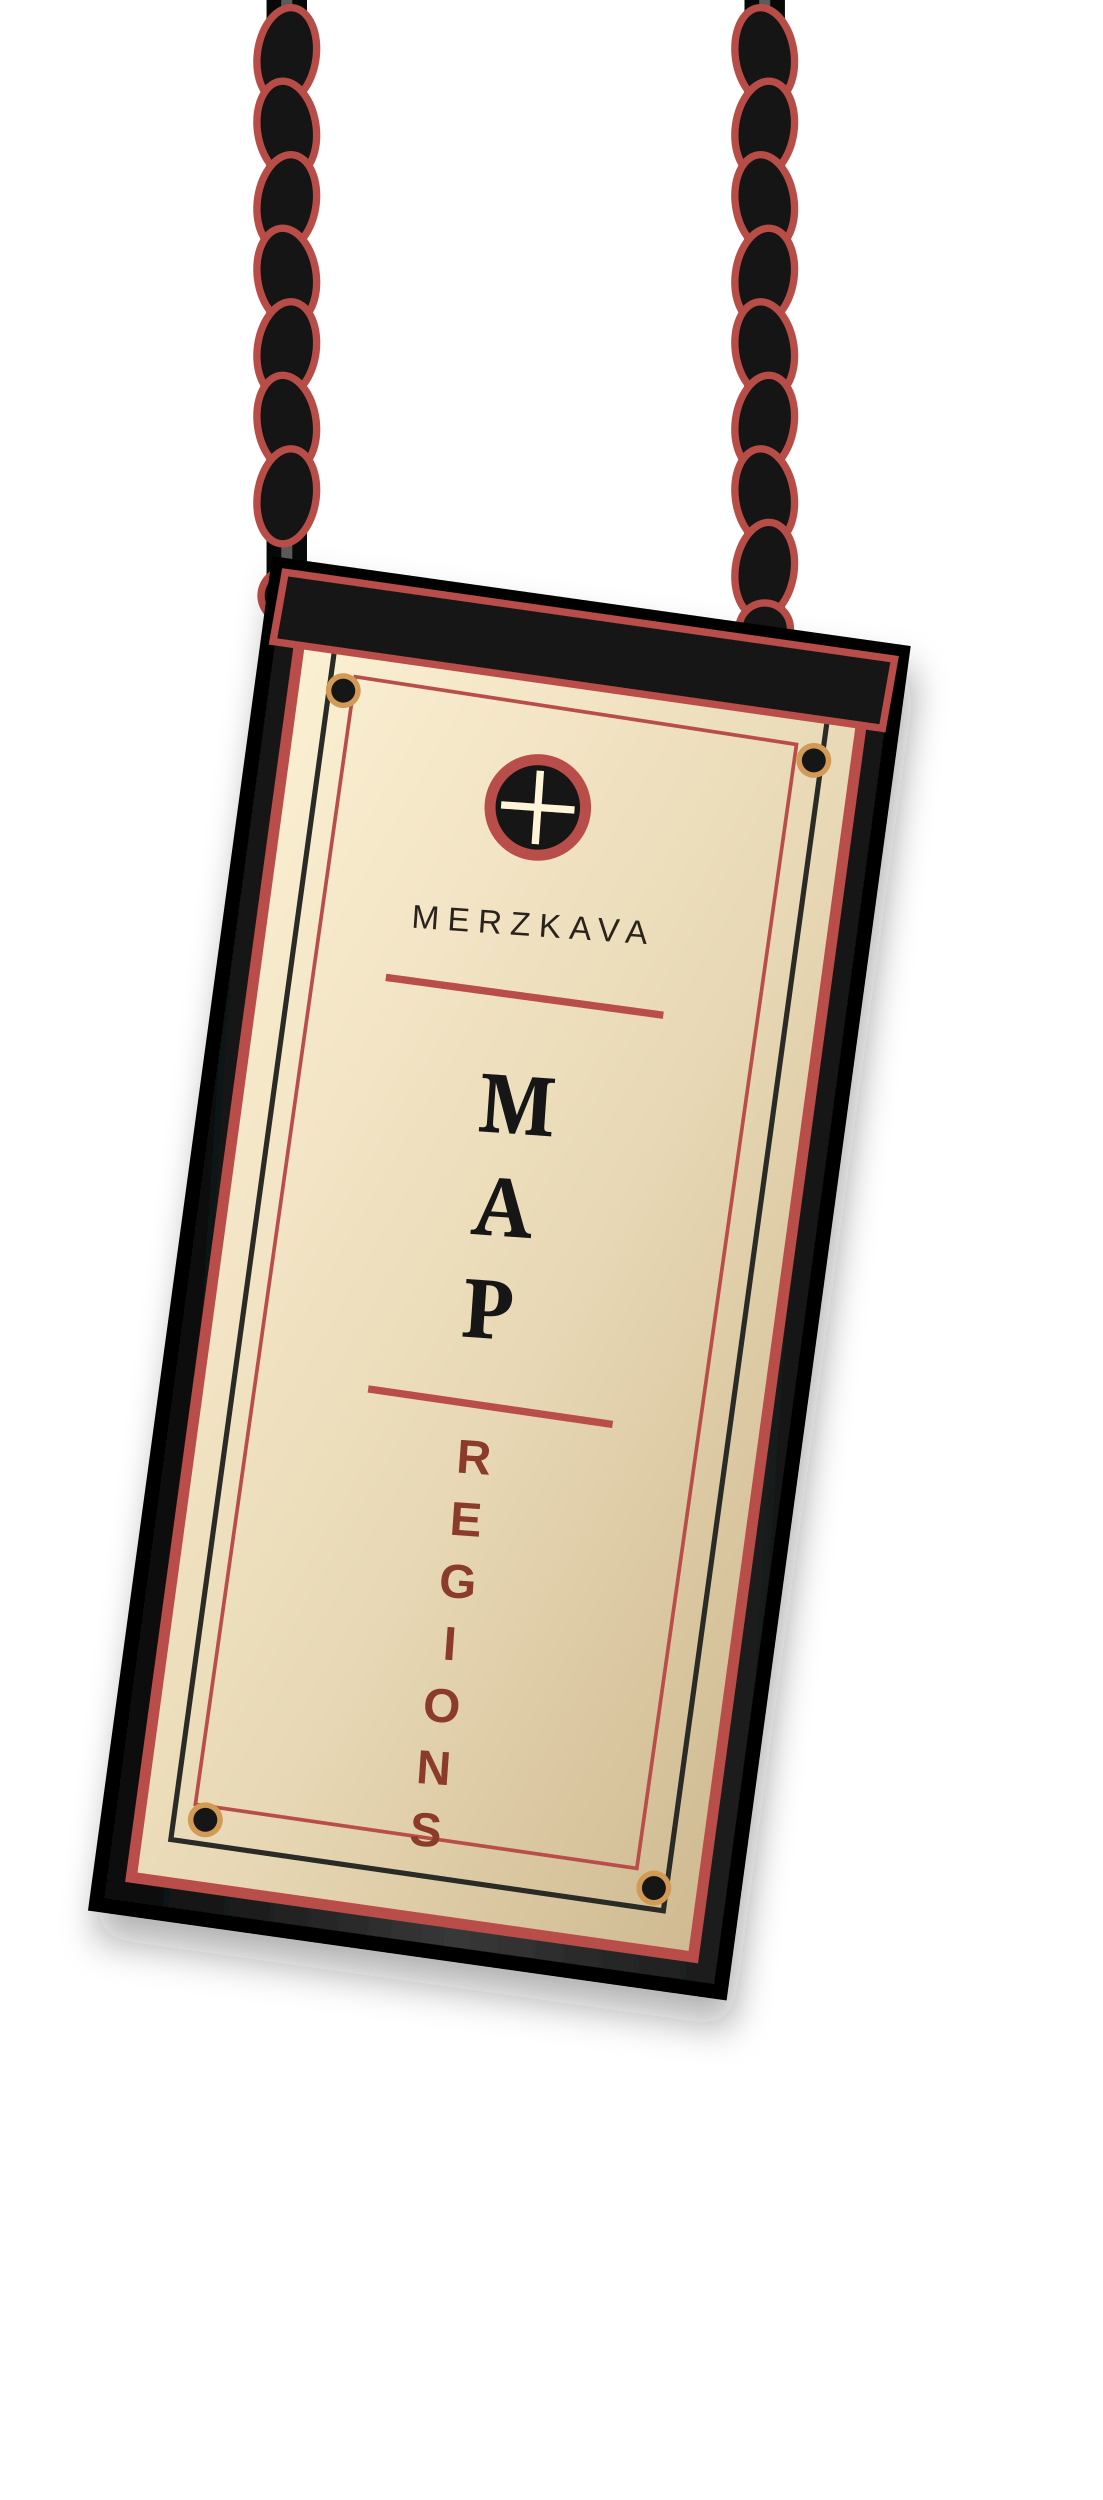
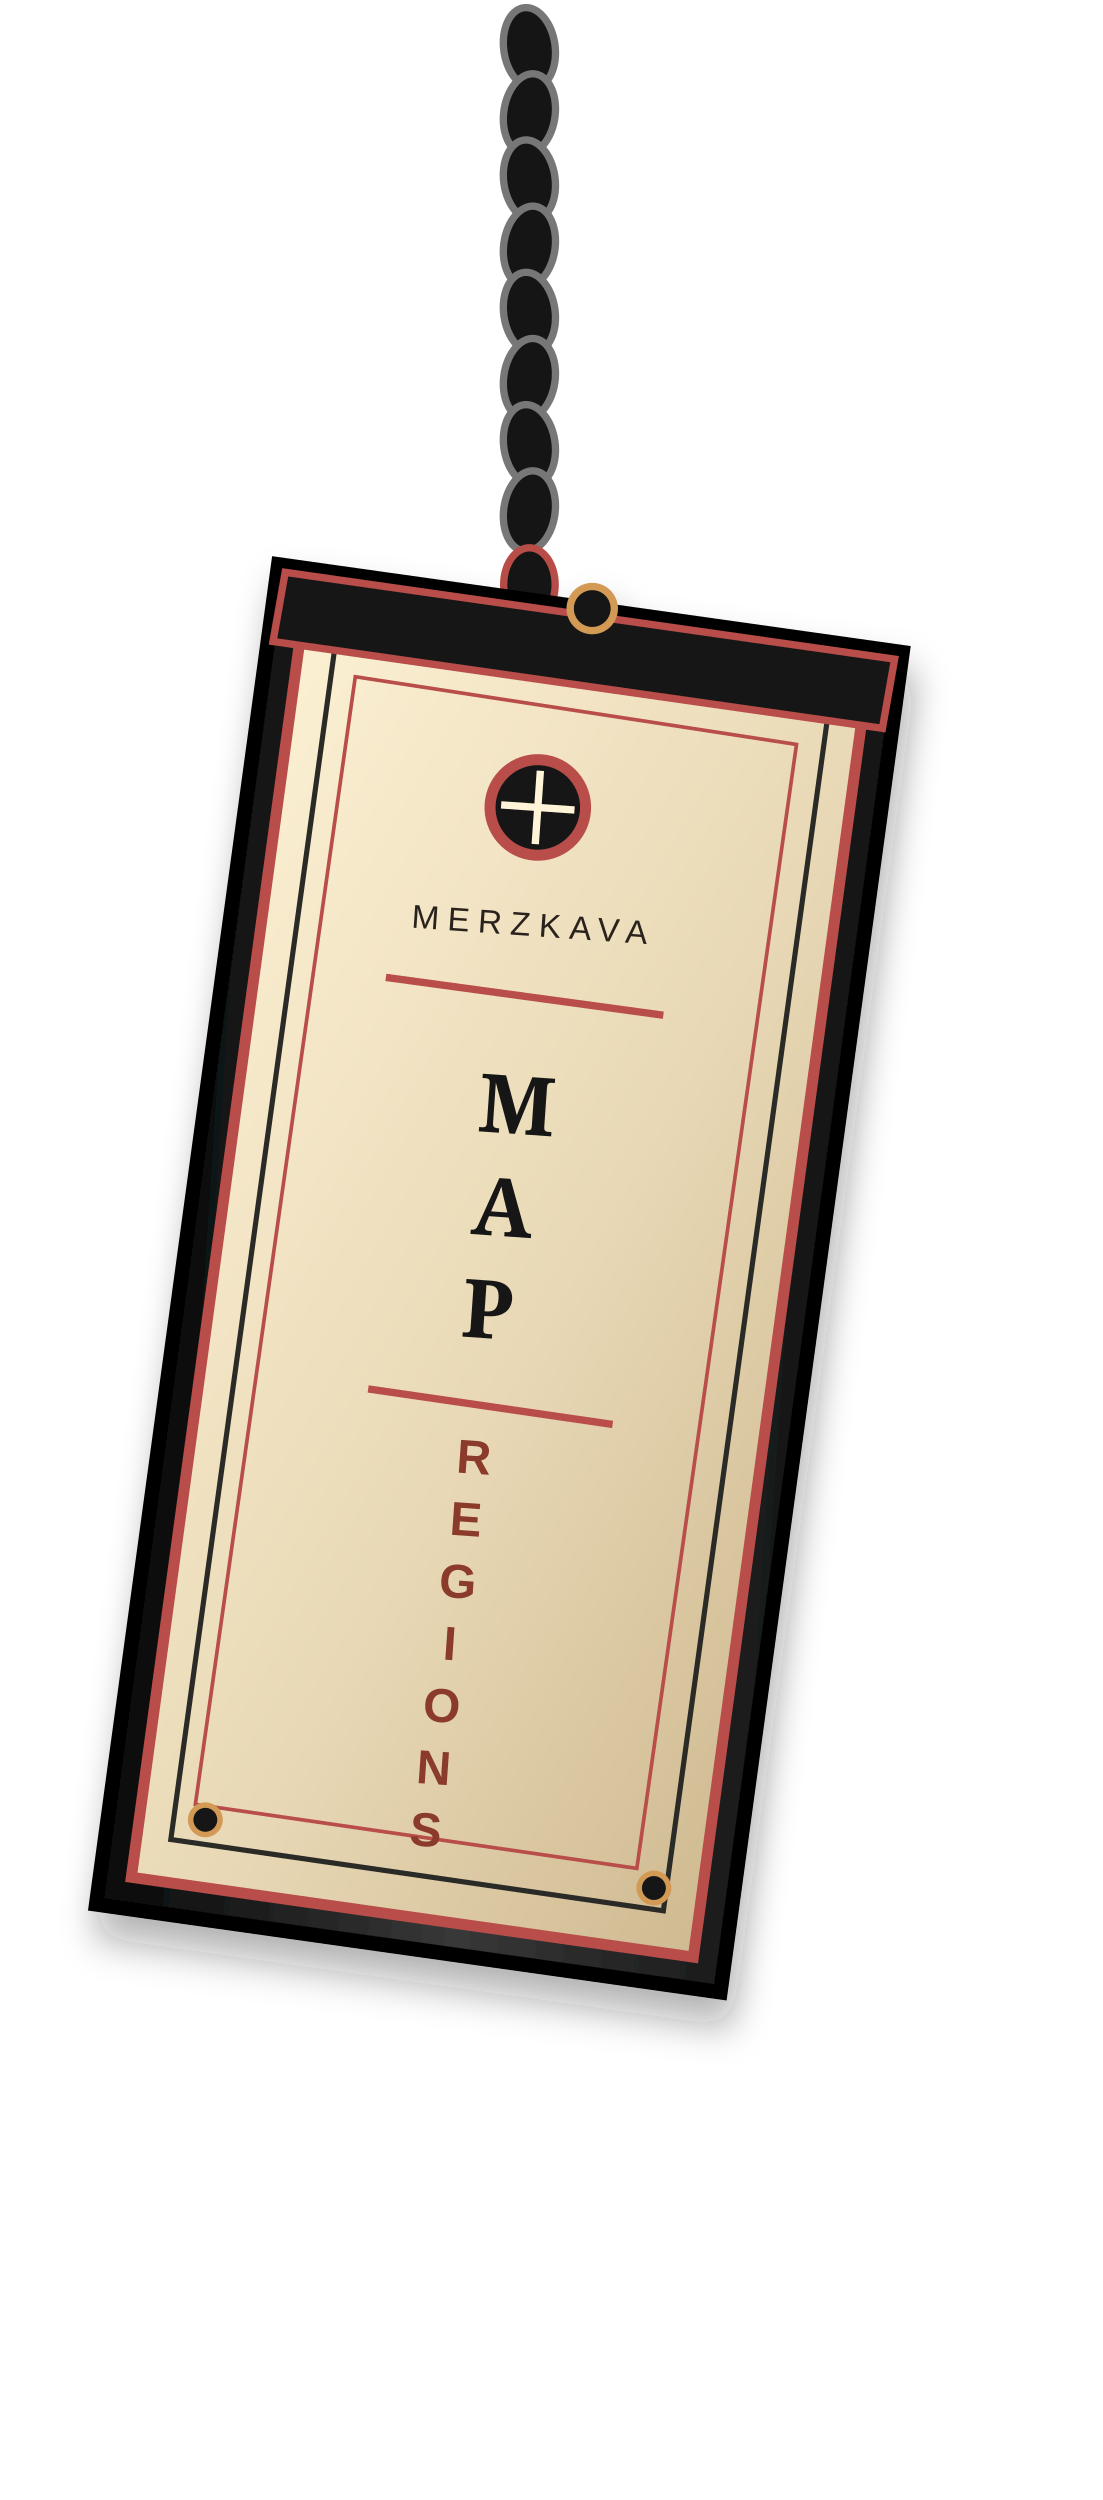
<svg xmlns="http://www.w3.org/2000/svg" width="300" height="680" viewBox="0 0 300 680" role="img" aria-labelledby="title">
  <defs>
    <filter id="shadow" x="-30%" y="-20%" width="170%" height="160%">
      <feDropShadow dx="2" dy="7" stdDeviation="5" flood-color="#151515" flood-opacity=".34" />
    </filter>
    <linearGradient id="paper" x1="0" y1="0" x2="1" y2="1">
      <stop offset="0" stop-color="#FFF4D8" />
      <stop offset=".55" stop-color="#E8D8B5" />
      <stop offset="1" stop-color="#CBB58B" />
    </linearGradient>
    <linearGradient id="iron" x1="0" y1="0" x2="1" y2="0">
      <stop offset="0" stop-color="#080909" />
      <stop offset=".5" stop-color="#383838" />
      <stop offset="1" stop-color="#111212" />
    </linearGradient>
  </defs>
-   <g fill="none" stroke="#070808" stroke-width="11" stroke-linecap="round" stroke-linejoin="round">
-     <path d="M78 0 L78 162" />
-     <path d="M208 0 L208 171" />
-   </g>
-   <g fill="none" stroke="#5B5B5B" stroke-width="3" stroke-linecap="round">
-     <path d="M78 0 L78 162" />
-     <path d="M208 0 L208 171" />
-   </g>
-   <g fill="#151515" stroke="#B84D48" stroke-width="2">
-     <ellipse cx="78" cy="15" rx="8" ry="13" transform="rotate(8 78 15)" />
-     <ellipse cx="78" cy="35" rx="8" ry="13" transform="rotate(-8 78 35)" />
-     <ellipse cx="78" cy="55" rx="8" ry="13" transform="rotate(8 78 55)" />
-     <ellipse cx="78" cy="75" rx="8" ry="13" transform="rotate(-8 78 75)" />
-     <ellipse cx="78" cy="95" rx="8" ry="13" transform="rotate(8 78 95)" />
-     <ellipse cx="78" cy="115" rx="8" ry="13" transform="rotate(-8 78 115)" />
-     <ellipse cx="78" cy="135" rx="8" ry="13" transform="rotate(8 78 135)" />
-     <ellipse cx="208" cy="15" rx="8" ry="13" transform="rotate(-8 208 15)" />
-     <ellipse cx="208" cy="35" rx="8" ry="13" transform="rotate(8 208 35)" />
-     <ellipse cx="208" cy="55" rx="8" ry="13" transform="rotate(-8 208 55)" />
-     <ellipse cx="208" cy="75" rx="8" ry="13" transform="rotate(8 208 75)" />
-     <ellipse cx="208" cy="95" rx="8" ry="13" transform="rotate(-8 208 95)" />
-     <ellipse cx="208" cy="115" rx="8" ry="13" transform="rotate(8 208 115)" />
-     <ellipse cx="208" cy="135" rx="8" ry="13" transform="rotate(-8 208 135)" />
-     <ellipse cx="208" cy="155" rx="8" ry="13" transform="rotate(8 208 155)" />
-     <circle cx="78" cy="162" r="7" />
-     <circle cx="208" cy="171" r="7" />
+   <g fill="#151515" stroke="#777777" stroke-width="2">
+     <ellipse cx="144" cy="13" rx="7" ry="11" transform="rotate(-8 144 13)" />
+     <ellipse cx="144" cy="31" rx="7" ry="11" transform="rotate(8 144 31)" />
+     <ellipse cx="144" cy="49" rx="7" ry="11" transform="rotate(-8 144 49)" />
+     <ellipse cx="144" cy="67" rx="7" ry="11" transform="rotate(8 144 67)" />
+     <ellipse cx="144" cy="85" rx="7" ry="11" transform="rotate(-8 144 85)" />
+     <ellipse cx="144" cy="103" rx="7" ry="11" transform="rotate(8 144 103)" />
+     <ellipse cx="144" cy="121" rx="7" ry="11" transform="rotate(-8 144 121)" />
+     <ellipse cx="144" cy="139" rx="7" ry="11" transform="rotate(8 144 139)" />
+     <ellipse cx="144" cy="159" rx="7" ry="10" fill="#151515" stroke="#B84D48" stroke-width="2" />
  </g>
  <g transform="rotate(4 145 410)" filter="url(#shadow)">
    <path d="M58 159 L229 171 L205 538 L34 526 Z" fill="url(#iron)" stroke="#050505" stroke-width="4" />
    <path d="M66 168 L220 179 L197 529 L43 518 Z" fill="url(#paper)" stroke="#B84D48" stroke-width="3" />
    <path d="M75 179 L210 189 L188 517 L53 507 Z" fill="none" stroke="#2A2925" stroke-width="1.4" />
    <path d="M81 188 L202 198 L180 506 L59 497 Z" fill="none" stroke="#B84D48" stroke-width="1" />
    <path d="M60 161 L227 173 L225 192 L58 180 Z" fill="#171717" stroke="#B84D48" stroke-width="2" />
-     <circle cx="78" cy="192" r="4" fill="#151515" stroke="#D39A55" stroke-width="1.5" />
-     <circle cx="207" cy="202" r="4" fill="#151515" stroke="#D39A55" stroke-width="1.5" />
+     <circle cx="144" cy="165" r="6" fill="#151515" stroke="#D39A55" stroke-width="2" />
    <circle cx="62" cy="501" r="4" fill="#151515" stroke="#D39A55" stroke-width="1.5" />
    <circle cx="185" cy="511" r="4" fill="#151515" stroke="#D39A55" stroke-width="1.5" />
    <circle cx="133" cy="220" r="13" fill="#171717" stroke="#B84D48" stroke-width="3" />
    <path d="M133 210 V230 M123 220 H143" stroke="#FFF4D8" stroke-width="2" />
    <text x="133" y="255" fill="#29231B" text-anchor="middle" font-family="Arial,sans-serif" font-size="9" letter-spacing="2.3">MERZKAVA</text>
    <path d="M95 269 L171 274" stroke="#B84D48" stroke-width="2" />
    <g fill="#171717" text-anchor="middle" font-family="Georgia,serif" font-size="22" font-weight="700">
      <text x="133" y="309">M</text>
      <text x="131" y="337">A</text>
      <text x="129" y="365">P</text>
    </g>
    <path d="M98 381 L165 386" stroke="#B84D48" stroke-width="2" />
    <g fill="#8B3B2B" text-anchor="middle" font-family="Arial,sans-serif" font-size="13" font-weight="700">
      <text x="128" y="402">R</text>
      <text x="127" y="419">E</text>
      <text x="126" y="436">G</text>
      <text x="125" y="453">I</text>
      <text x="124" y="470">O</text>
      <text x="123" y="487">N</text>
      <text x="122" y="504">S</text>
    </g>
  </g>
</svg>
